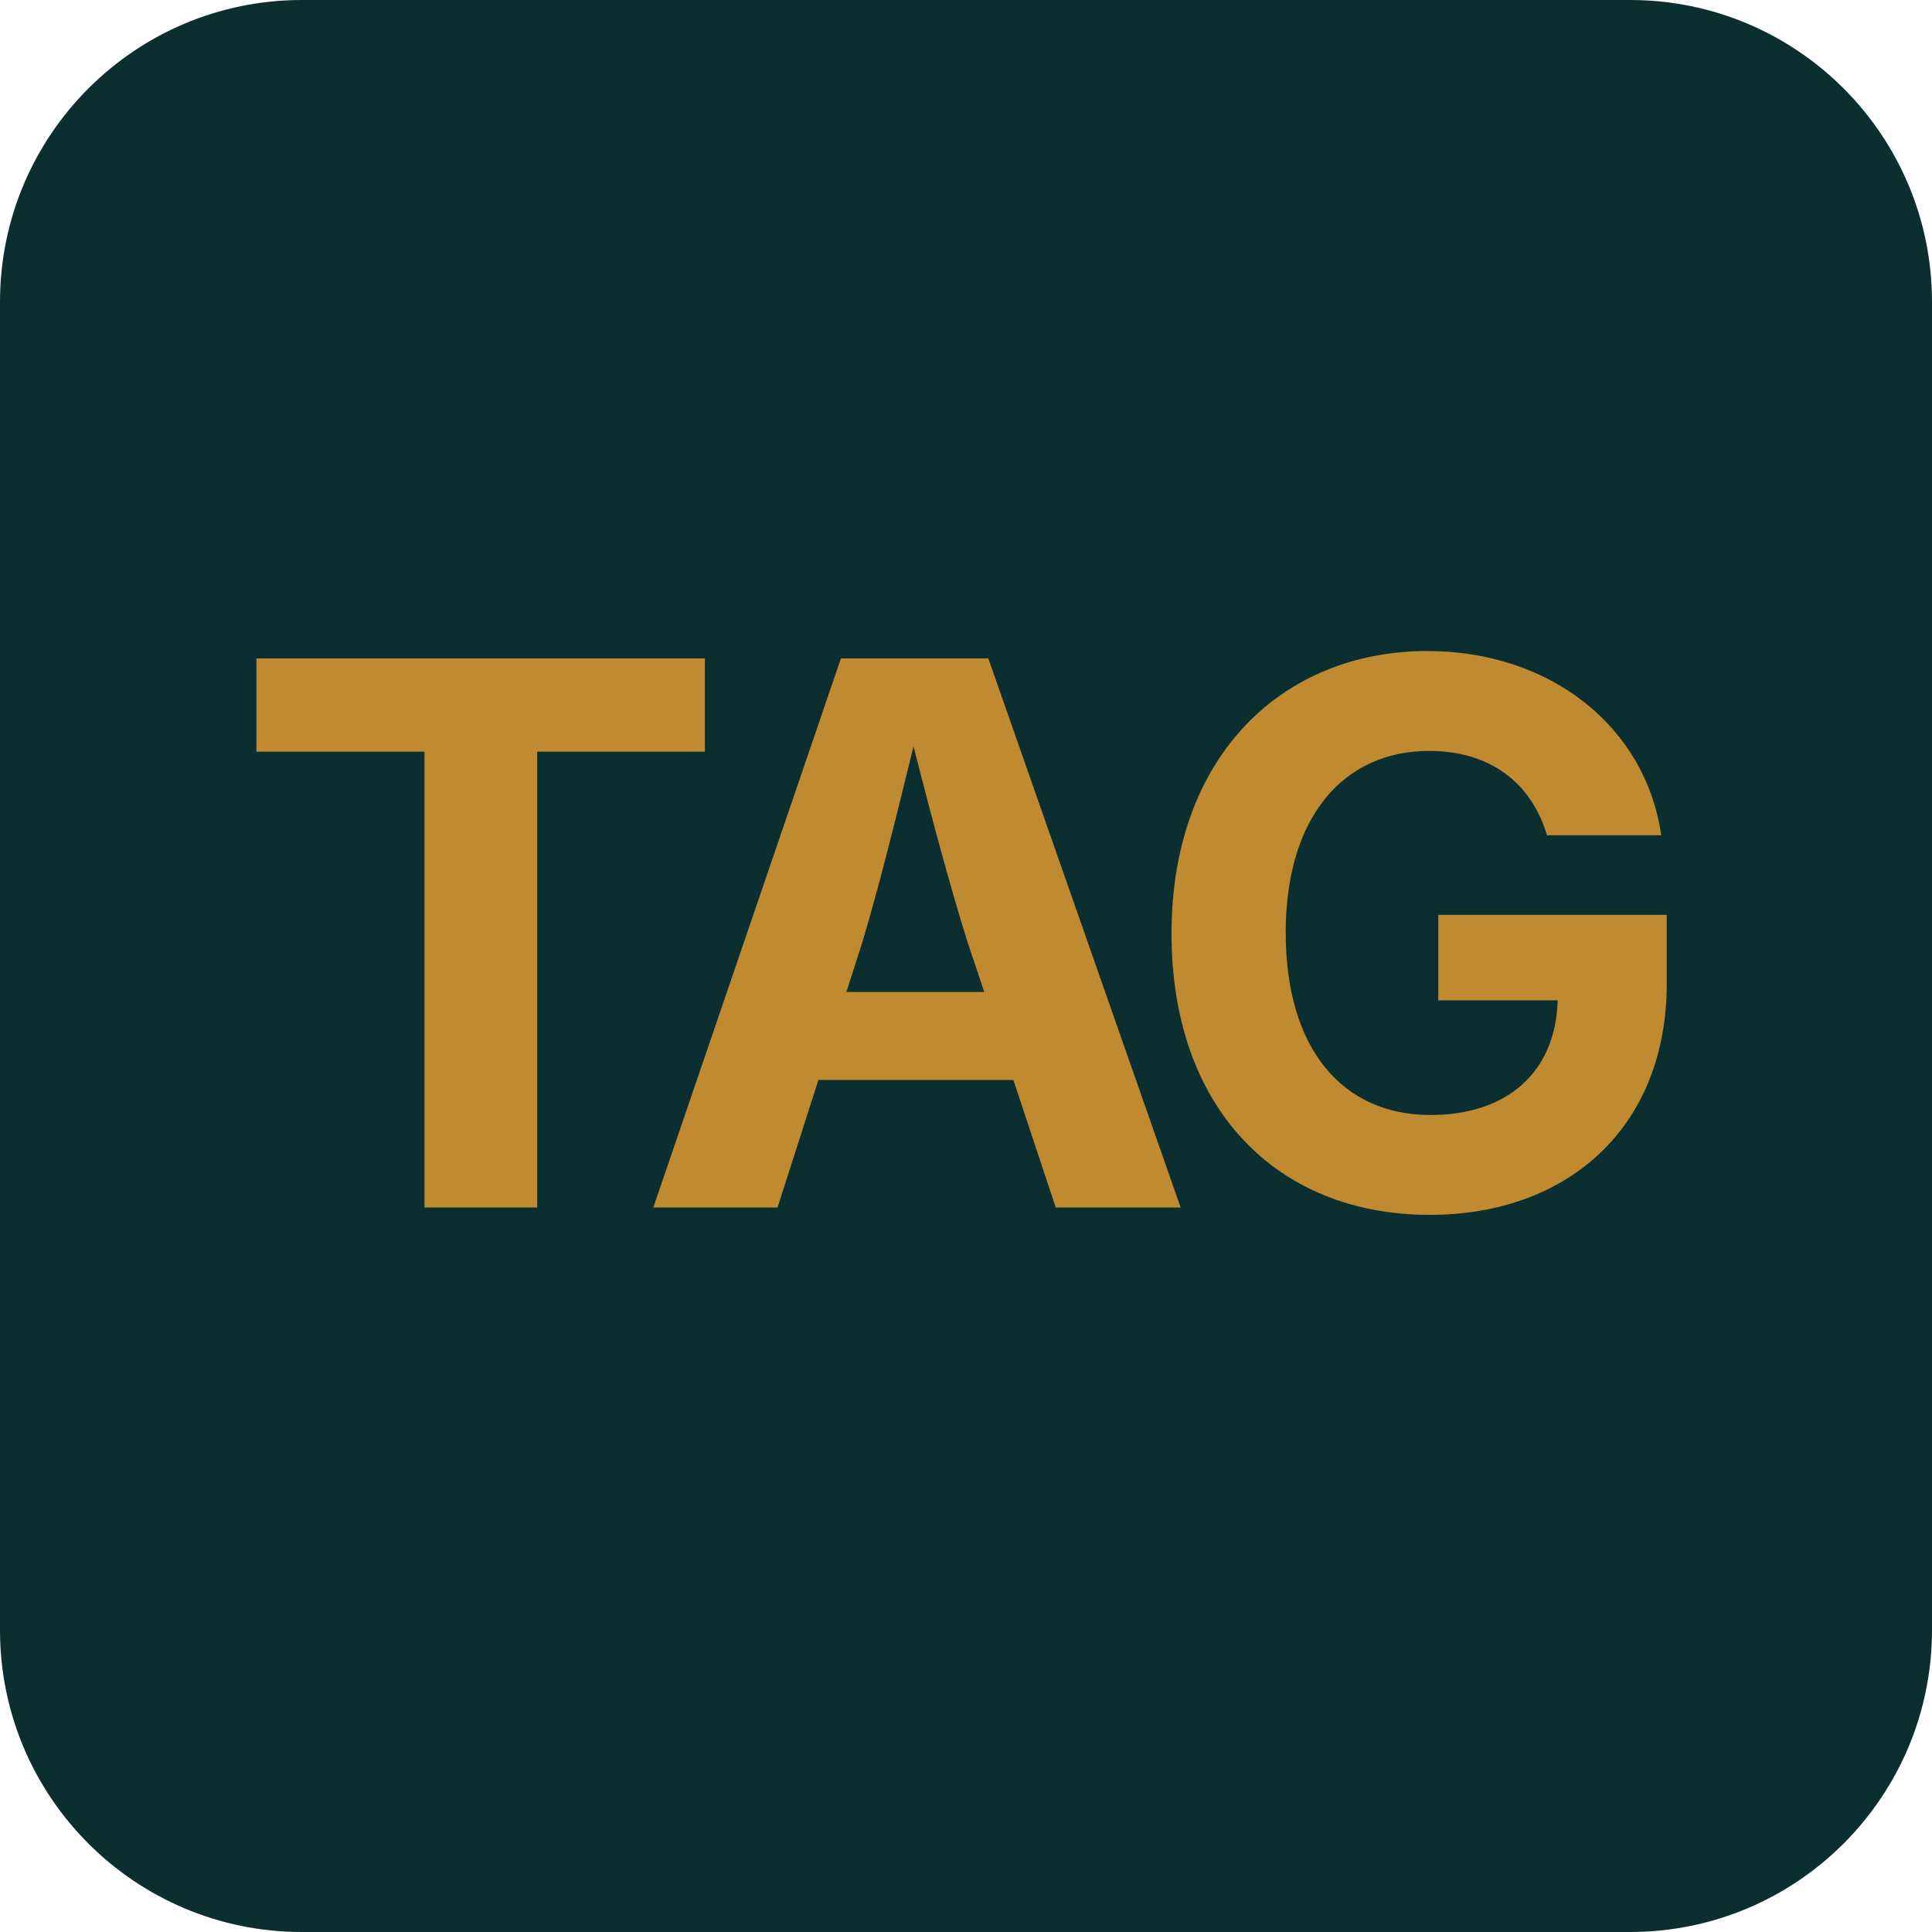
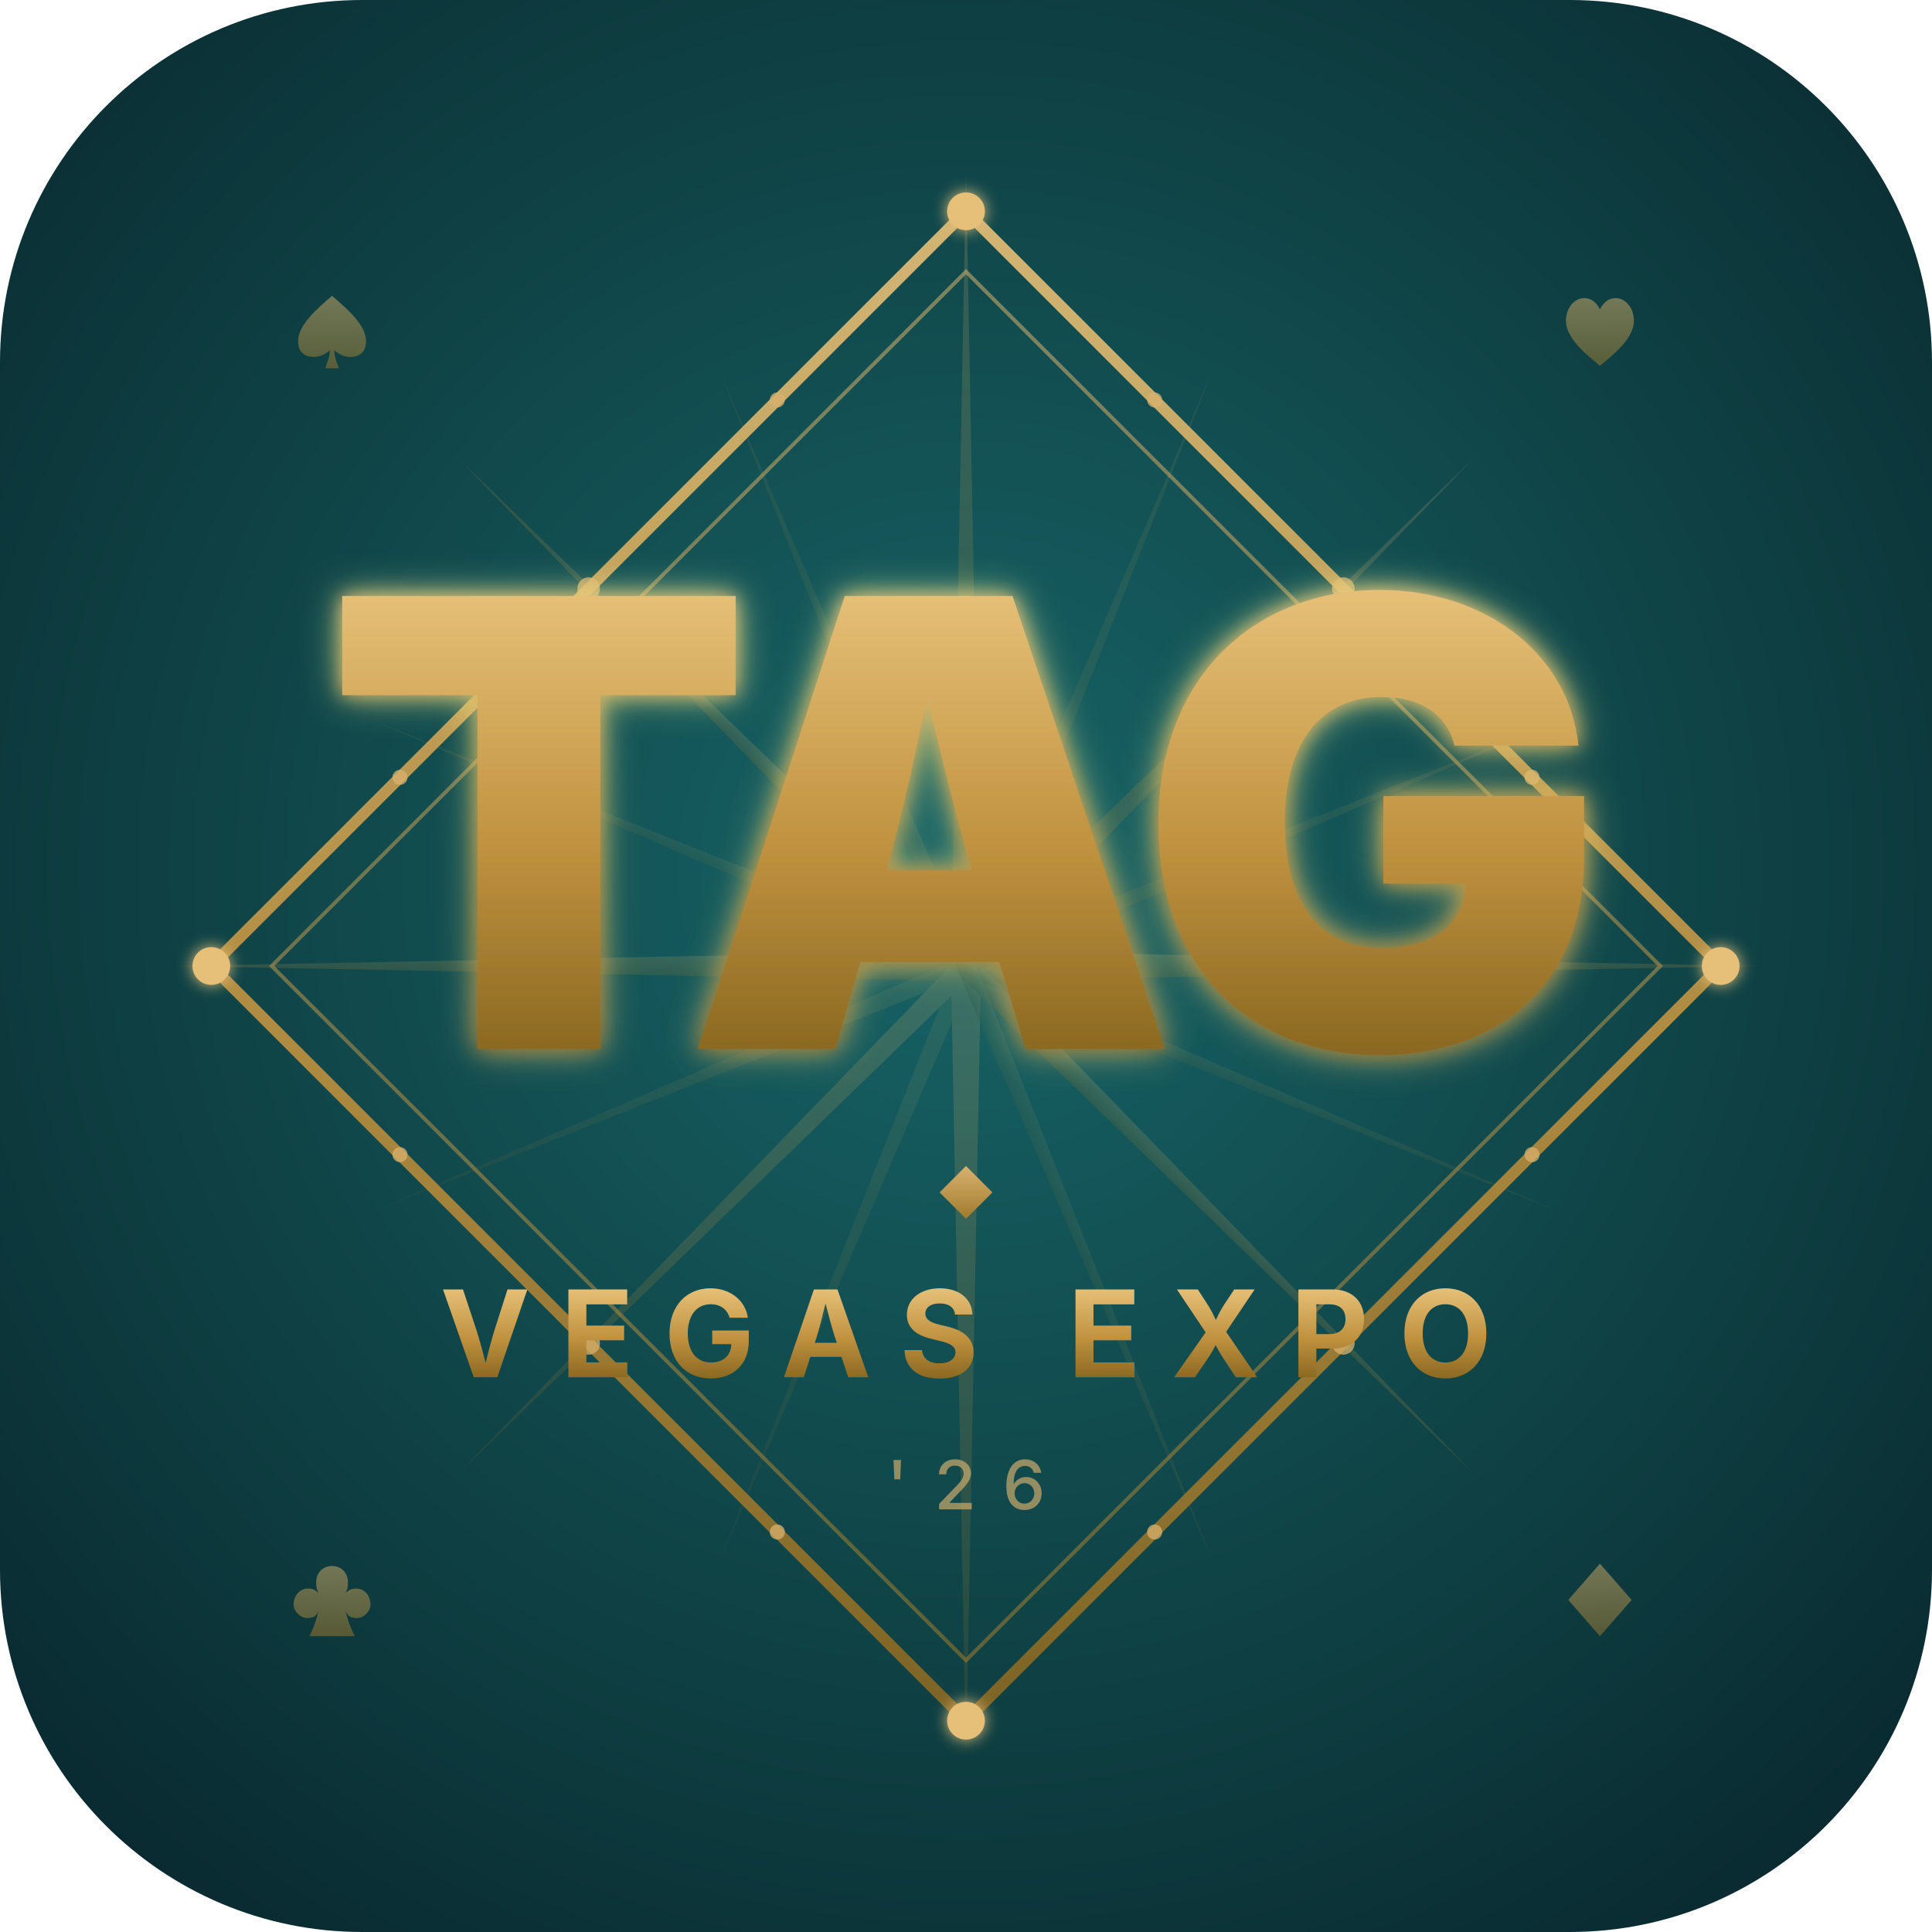
- <svg xmlns="http://www.w3.org/2000/svg" viewBox="0 0 512 512">
-   <rect width="512" height="512" rx="80" fill="#0B2F31" />
-   <text x="256" y="320" font-family="Inter, sans-serif" font-size="200" font-weight="700" fill="#C08A30" text-anchor="middle" letter-spacing="-8">TAG</text>
+ <svg xmlns="http://www.w3.org/2000/svg" viewBox="0 0 512 512" width="512" height="512">
+   <defs>
+     <radialGradient id="bg" cx="50%" cy="45%" r="75%">
+       <stop offset="0%" stop-color="#176467" />
+       <stop offset="60%" stop-color="#0E3E41" />
+       <stop offset="100%" stop-color="#07222A" />
+     </radialGradient>
+     <linearGradient id="gold" x1="50%" y1="0%" x2="50%" y2="100%">
+       <stop offset="0%" stop-color="#E6C078" />
+       <stop offset="55%" stop-color="#C09240" />
+       <stop offset="100%" stop-color="#8A6821" />
+     </linearGradient>
+     <linearGradient id="goldSoft" x1="50%" y1="0%" x2="50%" y2="100%">
+       <stop offset="0%" stop-color="#D8B26E" />
+       <stop offset="100%" stop-color="#A07B2D" />
+     </linearGradient>
+     <filter id="neonGlow" x="-30%" y="-30%" width="160%" height="160%">
+       <feGaussianBlur stdDeviation="2.5" result="b1" />
+       <feGaussianBlur stdDeviation="5" in="SourceGraphic" result="b2" />
+       <feColorMatrix in="b2" type="matrix" values="1 0 0 0 0.75  0 1 0 0 0.5  0 0 1 0 0.15  0 0 0 0.65 0" result="b2c" />
+       <feMerge>
+         <feMergeNode in="b2c" />
+         <feMergeNode in="b1" />
+         <feMergeNode in="SourceGraphic" />
+       </feMerge>
+     </filter>
+     <filter id="softGlow" x="-20%" y="-20%" width="140%" height="140%">
+       <feGaussianBlur stdDeviation="2" result="b" />
+       <feMerge>
+         <feMergeNode in="b" />
+         <feMergeNode in="SourceGraphic" />
+       </feMerge>
+     </filter>
+     <symbol id="spade" viewBox="0 0 40 40">
+       <path d="M 20 4 C 27 10 35 17 35 24 C 35 29 32 31 28 31 C 26 31 23 30 21 28 C 21 31 22 33 23 36 L 17 36 C 18 33 19 31 19 28 C 17 30 14 31 12 31 C 8 31 5 29 5 24 C 5 17 13 10 20 4 Z" />
+     </symbol>
+     <symbol id="heart" viewBox="0 0 40 40">
+       <path d="M 20 35 C 17 32 5 24 5 15 C 5 9 9 5 13 5 C 17 5 19 8 20 10 C 21 8 23 5 27 5 C 31 5 35 9 35 15 C 35 24 23 32 20 35 Z" />
+     </symbol>
+     <symbol id="diamond" viewBox="0 0 40 40">
+       <path d="M 20 4 L 34 20 L 20 36 L 6 20 Z" />
+     </symbol>
+     <symbol id="club" viewBox="0 0 40 40">
+       <path d="M 20 5 C 16 5 13 8 13 12 C 13 14 13 15 14 17 C 12 15 11 15 9 15 C 6 15 3 18 3 22 C 3 25 6 28 9 28 C 12 28 13 27 14 25 C 13 29 12 32 10 36 L 30 36 C 28 32 27 29 26 25 C 27 27 28 28 31 28 C 34 28 37 25 37 22 C 37 18 34 15 31 15 C 29 15 28 15 26 17 C 27 15 27 14 27 12 C 27 8 24 5 20 5 Z" />
+     </symbol>
+   </defs>
+   <rect width="512" height="512" rx="96" fill="url(#bg)" />
+   <g transform="translate(256 256)" opacity="0.18">
+     <g fill="url(#gold)">
+       <polygon points="0,-210 4,0 -4,0" />
+       <polygon points="0,210 4,0 -4,0" />
+       <polygon points="-210,0 0,-4 0,4" />
+       <polygon points="210,0 0,-4 0,4" />
+       <g transform="rotate(45)">
+         <polygon points="0,-190 3,0 -3,0" />
+         <polygon points="0,190 3,0 -3,0" />
+         <polygon points="-190,0 0,-3 0,3" />
+         <polygon points="190,0 0,-3 0,3" />
+       </g>
+       <g transform="rotate(22.5)" opacity="0.5">
+         <polygon points="0,-170 2.5,0 -2.5,0" />
+         <polygon points="0,170 2.5,0 -2.5,0" />
+         <polygon points="-170,0 0,-2.5 0,2.5" />
+         <polygon points="170,0 0,-2.5 0,2.5" />
+       </g>
+       <g transform="rotate(67.5)" opacity="0.5">
+         <polygon points="0,-170 2.5,0 -2.5,0" />
+         <polygon points="0,170 2.5,0 -2.5,0" />
+         <polygon points="-170,0 0,-2.5 0,2.5" />
+         <polygon points="170,0 0,-2.5 0,2.5" />
+       </g>
+     </g>
+   </g>
+   <polygon points="256,56 456,256 256,456 56,256" fill="none" stroke="url(#gold)" stroke-width="3" opacity="0.9" />
+   <polygon points="256,72 440,256 256,440 72,256" fill="none" stroke="url(#goldSoft)" stroke-width="1" opacity="0.55" />
+   <g fill="#E6C078" filter="url(#softGlow)">
+     <circle cx="256" cy="56" r="5" />
+     <circle cx="456" cy="256" r="5" />
+     <circle cx="256" cy="456" r="5" />
+     <circle cx="56" cy="256" r="5" />
+   </g>
+   <g fill="#D8B26E" opacity="0.75">
+     <circle cx="356" cy="156" r="3" />
+     <circle cx="356" cy="356" r="3" />
+     <circle cx="156" cy="356" r="3" />
+     <circle cx="156" cy="156" r="3" />
+     <circle cx="306" cy="106" r="2" />
+     <circle cx="406" cy="206" r="2" />
+     <circle cx="406" cy="306" r="2" />
+     <circle cx="306" cy="406" r="2" />
+     <circle cx="206" cy="406" r="2" />
+     <circle cx="106" cy="306" r="2" />
+     <circle cx="106" cy="206" r="2" />
+     <circle cx="206" cy="106" r="2" />
+   </g>
+   <text x="256" y="278" font-family="Inter, 'Helvetica Neue', Arial, sans-serif" font-size="165" font-weight="900" fill="url(#gold)" text-anchor="middle" letter-spacing="-3" filter="url(#neonGlow)">TAG</text>
+   <g transform="translate(256 316)">
+     <line x1="-72" y1="0" x2="-14" y2="0" stroke="url(#gold)" stroke-width="1" opacity="0.6" />
+     <line x1="14" y1="0" x2="72" y2="0" stroke="url(#gold)" stroke-width="1" opacity="0.6" />
+     <polygon points="0,-7 7,0 0,7 -7,0" fill="url(#goldSoft)" />
+   </g>
+   <text x="256" y="365" font-family="Inter, 'Helvetica Neue', Arial, sans-serif" font-size="32" font-weight="700" fill="url(#gold)" text-anchor="middle" letter-spacing="8">VEGAS EXPO</text>
+   <text x="256" y="400" font-family="Inter, 'Helvetica Neue', Arial, sans-serif" font-size="18" font-weight="500" fill="#D8B26E" text-anchor="middle" letter-spacing="7" opacity="0.65">'26</text>
+   <g fill="url(#goldSoft)" opacity="0.5">
+     <use href="#spade" x="76" y="76" width="24" height="24" />
+     <use href="#heart" x="412" y="76" width="24" height="24" />
+     <use href="#club" x="76" y="412" width="24" height="24" />
+     <use href="#diamond" x="412" y="412" width="24" height="24" />
+   </g>
</svg>
